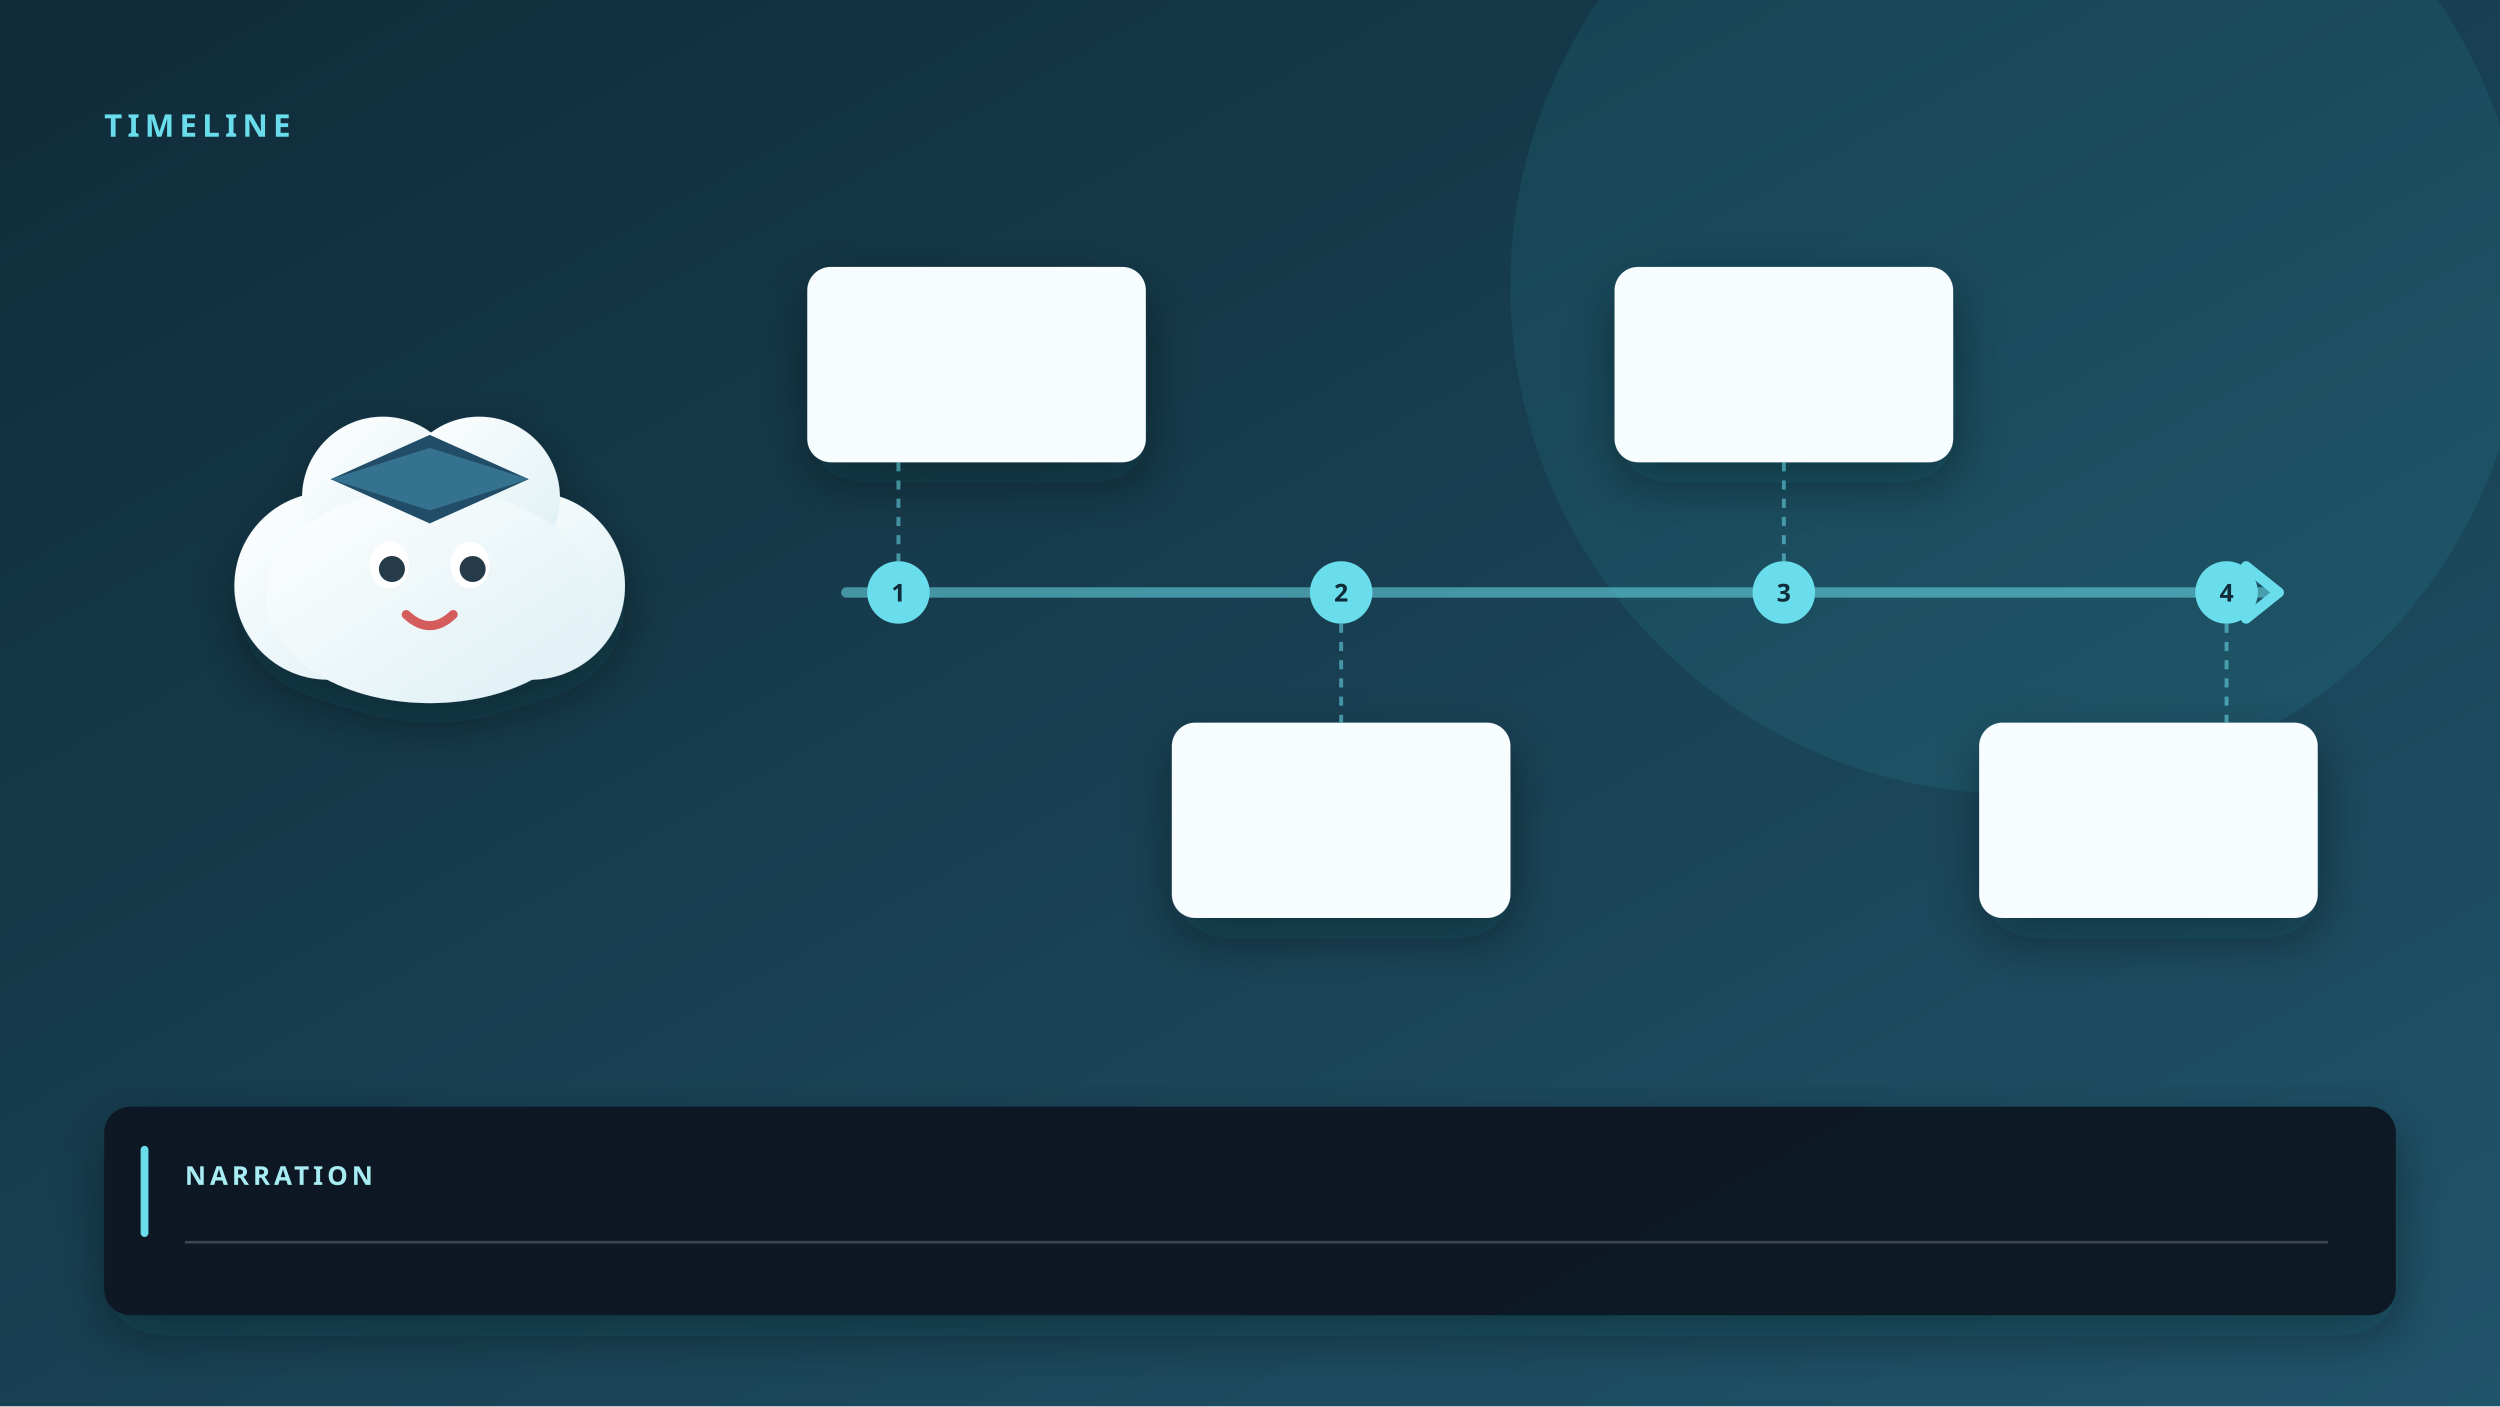
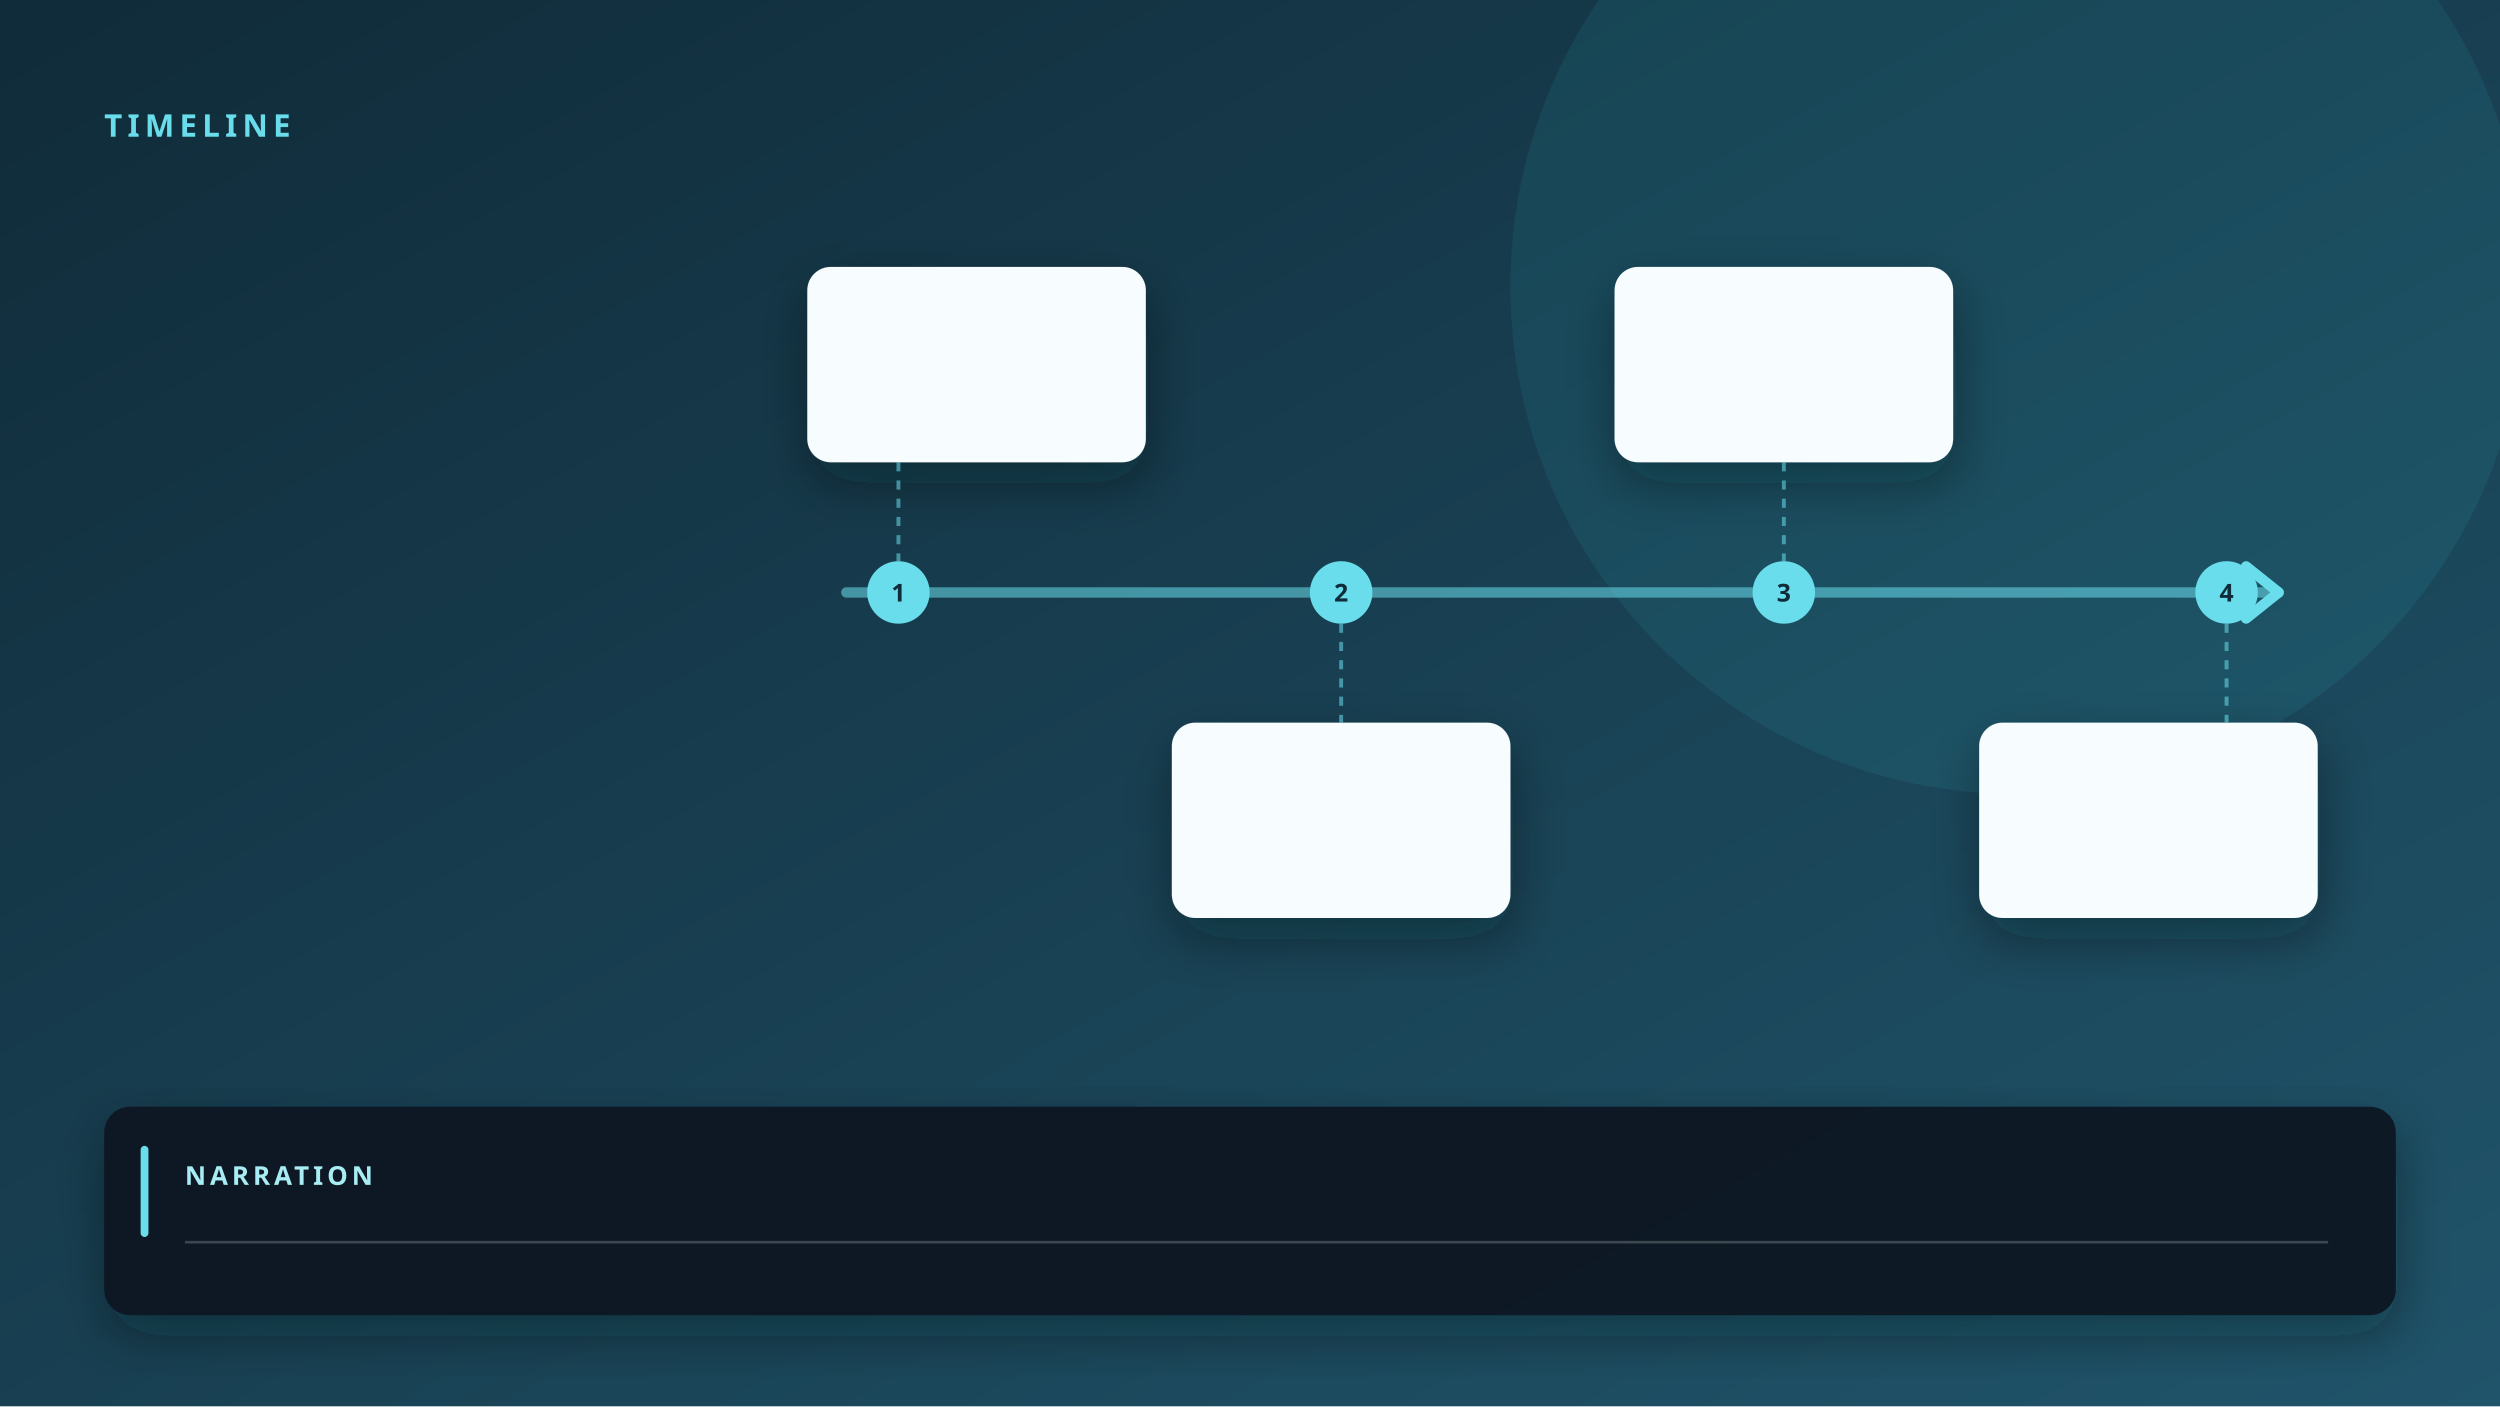
<svg xmlns="http://www.w3.org/2000/svg" viewBox="0 0 1920 1080" width="1920" height="1080">
  <defs>
    <linearGradient id="time-new-bg" x2="1" y2="1">
      <stop stop-color="#102b39" />
      <stop offset="1" stop-color="#20546a" />
    </linearGradient>
    <linearGradient id="time-new-cloud" y2="1">
      <stop stop-color="#fff" />
      <stop offset="1" stop-color="#dceff4" />
    </linearGradient>
    <filter id="time-new-shadow" x="-20%" y="-20%" width="140%" height="150%">
      <feDropShadow dy="16" stdDeviation="20" flood-color="#06151c" flood-opacity=".4" />
    </filter>
  </defs>
  <rect width="1920" height="1080" fill="url(#time-new-bg)" />
  <circle cx="1550" cy="220" r="390" fill="#27c6d8" opacity=".09" />
  <text x="80" y="105" fill="#69ddeb" font-family="Segoe UI, sans-serif" font-size="24" font-weight="800" letter-spacing="4">TIMELINE</text>
-   <g transform="translate(330 430)" filter="url(#time-new-shadow)">
-     <circle cx="-78" cy="20" r="72" fill="url(#time-new-cloud)" />
-     <circle cx="78" cy="20" r="72" fill="url(#time-new-cloud)" />
-     <circle cx="-36" cy="-48" r="62" fill="url(#time-new-cloud)" />
-     <circle cx="38" cy="-48" r="62" fill="url(#time-new-cloud)" />
-     <ellipse cy="28" rx="126" ry="82" fill="url(#time-new-cloud)" />
-     <polygon points="-76,-62 0,-96 76,-62 0,-28" fill="#244e68" />
-     <polygon points="-76,-62 0,-86 76,-62 0,-38" fill="#36728f" />
-     <ellipse cx="-31" cy="4" rx="15" ry="18" fill="#fff" />
-     <circle cx="-29" cy="7" r="10" fill="#263b4a" />
-     <ellipse cx="31" cy="4" rx="15" ry="18" fill="#fff" />
-     <circle cx="33" cy="7" r="10" fill="#263b4a" />
-     <path d="M-18 42Q0 59 18 42" fill="none" stroke="#d45b5b" stroke-width="7" stroke-linecap="round" />
-   </g>
  <line x1="650" y1="455" x2="1750" y2="455" stroke="#69ddeb" stroke-width="8" stroke-linecap="round" opacity=".55" />
  <path d="M1725 435L1750 455 1725 475" fill="none" stroke="#69ddeb" stroke-width="8" stroke-linecap="round" stroke-linejoin="round" />
  <g font-family="Segoe UI, sans-serif" text-anchor="middle">
    <g fill="#69ddeb">
      <circle cx="690" cy="455" r="24" />
      <circle cx="1030" cy="455" r="24" />
      <circle cx="1370" cy="455" r="24" />
      <circle cx="1710" cy="455" r="24" />
    </g>
    <g fill="#102b39" font-size="19" font-weight="900">
      <text x="690" y="462">1</text>
      <text x="1030" y="462">2</text>
      <text x="1370" y="462">3</text>
      <text x="1710" y="462">4</text>
    </g>
    <g filter="url(#time-new-shadow)">
      <rect x="620" y="205" width="260" height="150" rx="18" fill="#f7fdff" />
      <rect x="900" y="555" width="260" height="150" rx="18" fill="#f7fdff" />
      <rect x="1240" y="205" width="260" height="150" rx="18" fill="#f7fdff" />
      <rect x="1520" y="555" width="260" height="150" rx="18" fill="#f7fdff" />
    </g>
  </g>
  <g stroke="#69ddeb" stroke-width="3" stroke-dasharray="7 7" opacity=".55">
    <line x1="690" y1="355" x2="690" y2="431" />
    <line x1="1030" y1="479" x2="1030" y2="555" />
    <line x1="1370" y1="355" x2="1370" y2="431" />
    <line x1="1710" y1="479" x2="1710" y2="555" />
  </g>
  <rect x="80" y="850" width="1760" height="160" rx="20" fill="#071820" opacity=".95" filter="url(#time-new-shadow)" />
  <rect x="108" y="880" width="6" height="70" rx="3" fill="#69ddeb" />
  <text x="142" y="910" fill="#a9edf4" font-family="Segoe UI, sans-serif" font-size="20" font-weight="800" letter-spacing="3">NARRATION</text>
  <line x1="142" y1="954" x2="1788" y2="954" stroke="#fff" stroke-opacity=".2" stroke-width="2" />
</svg>
